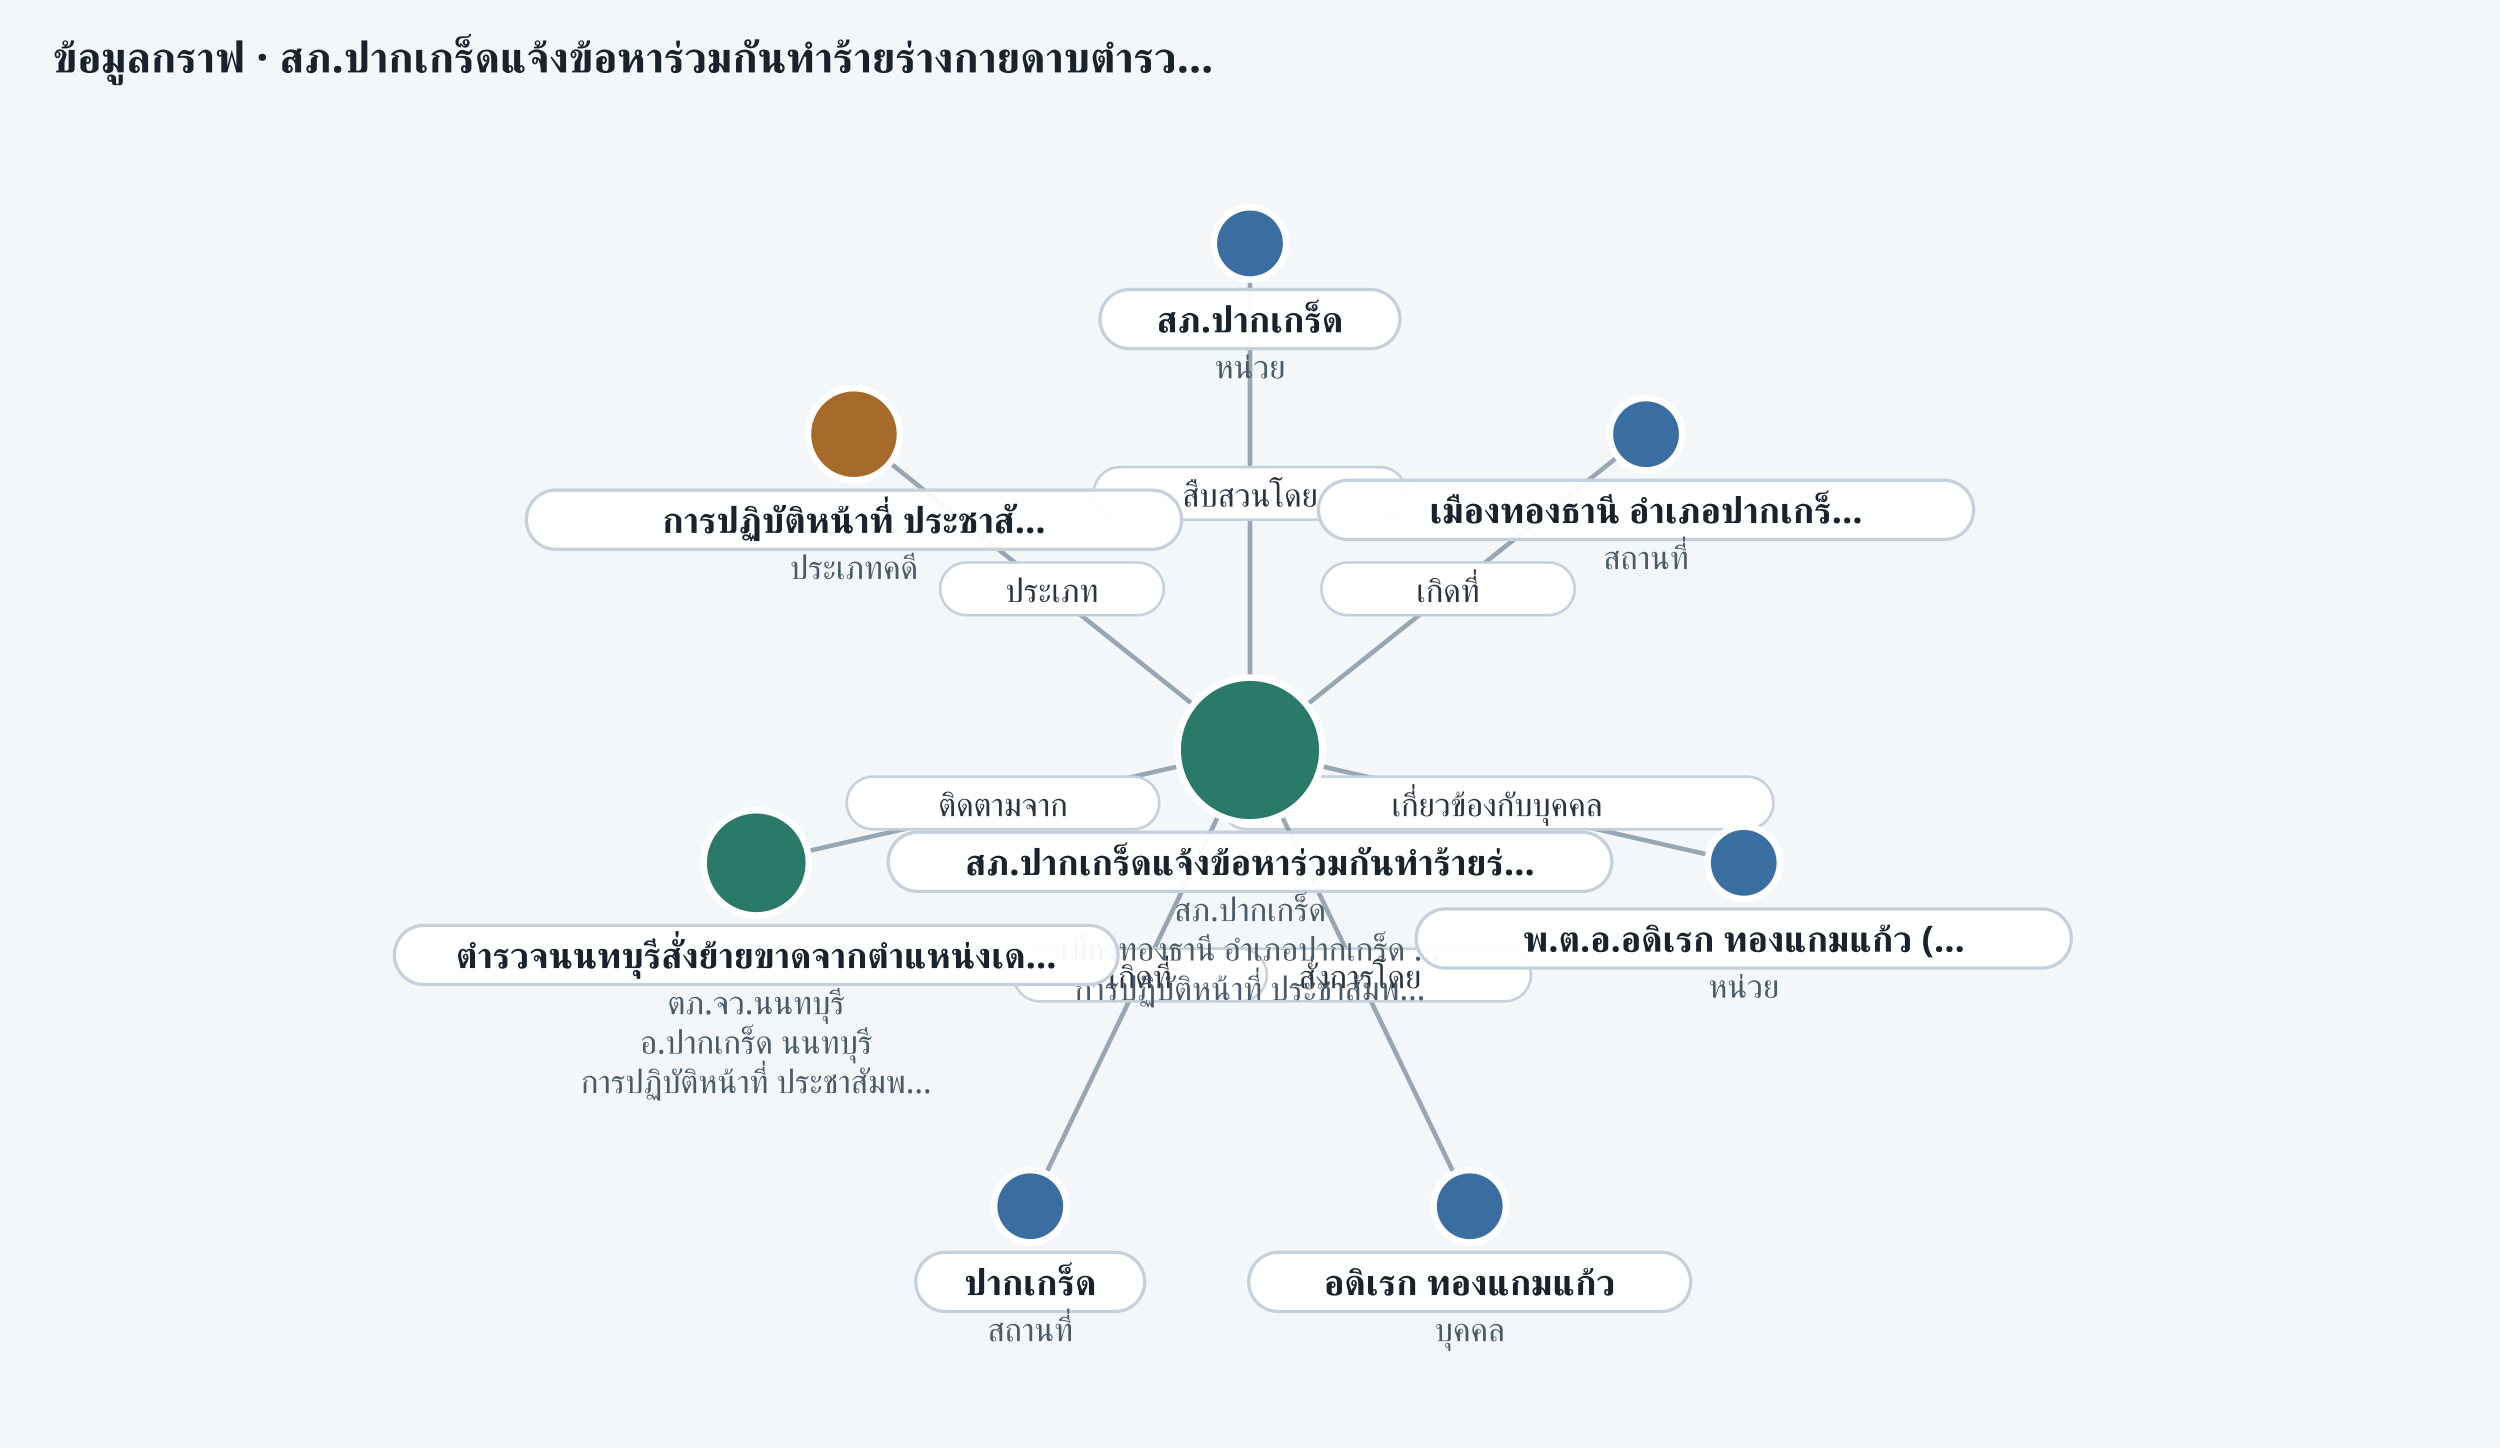
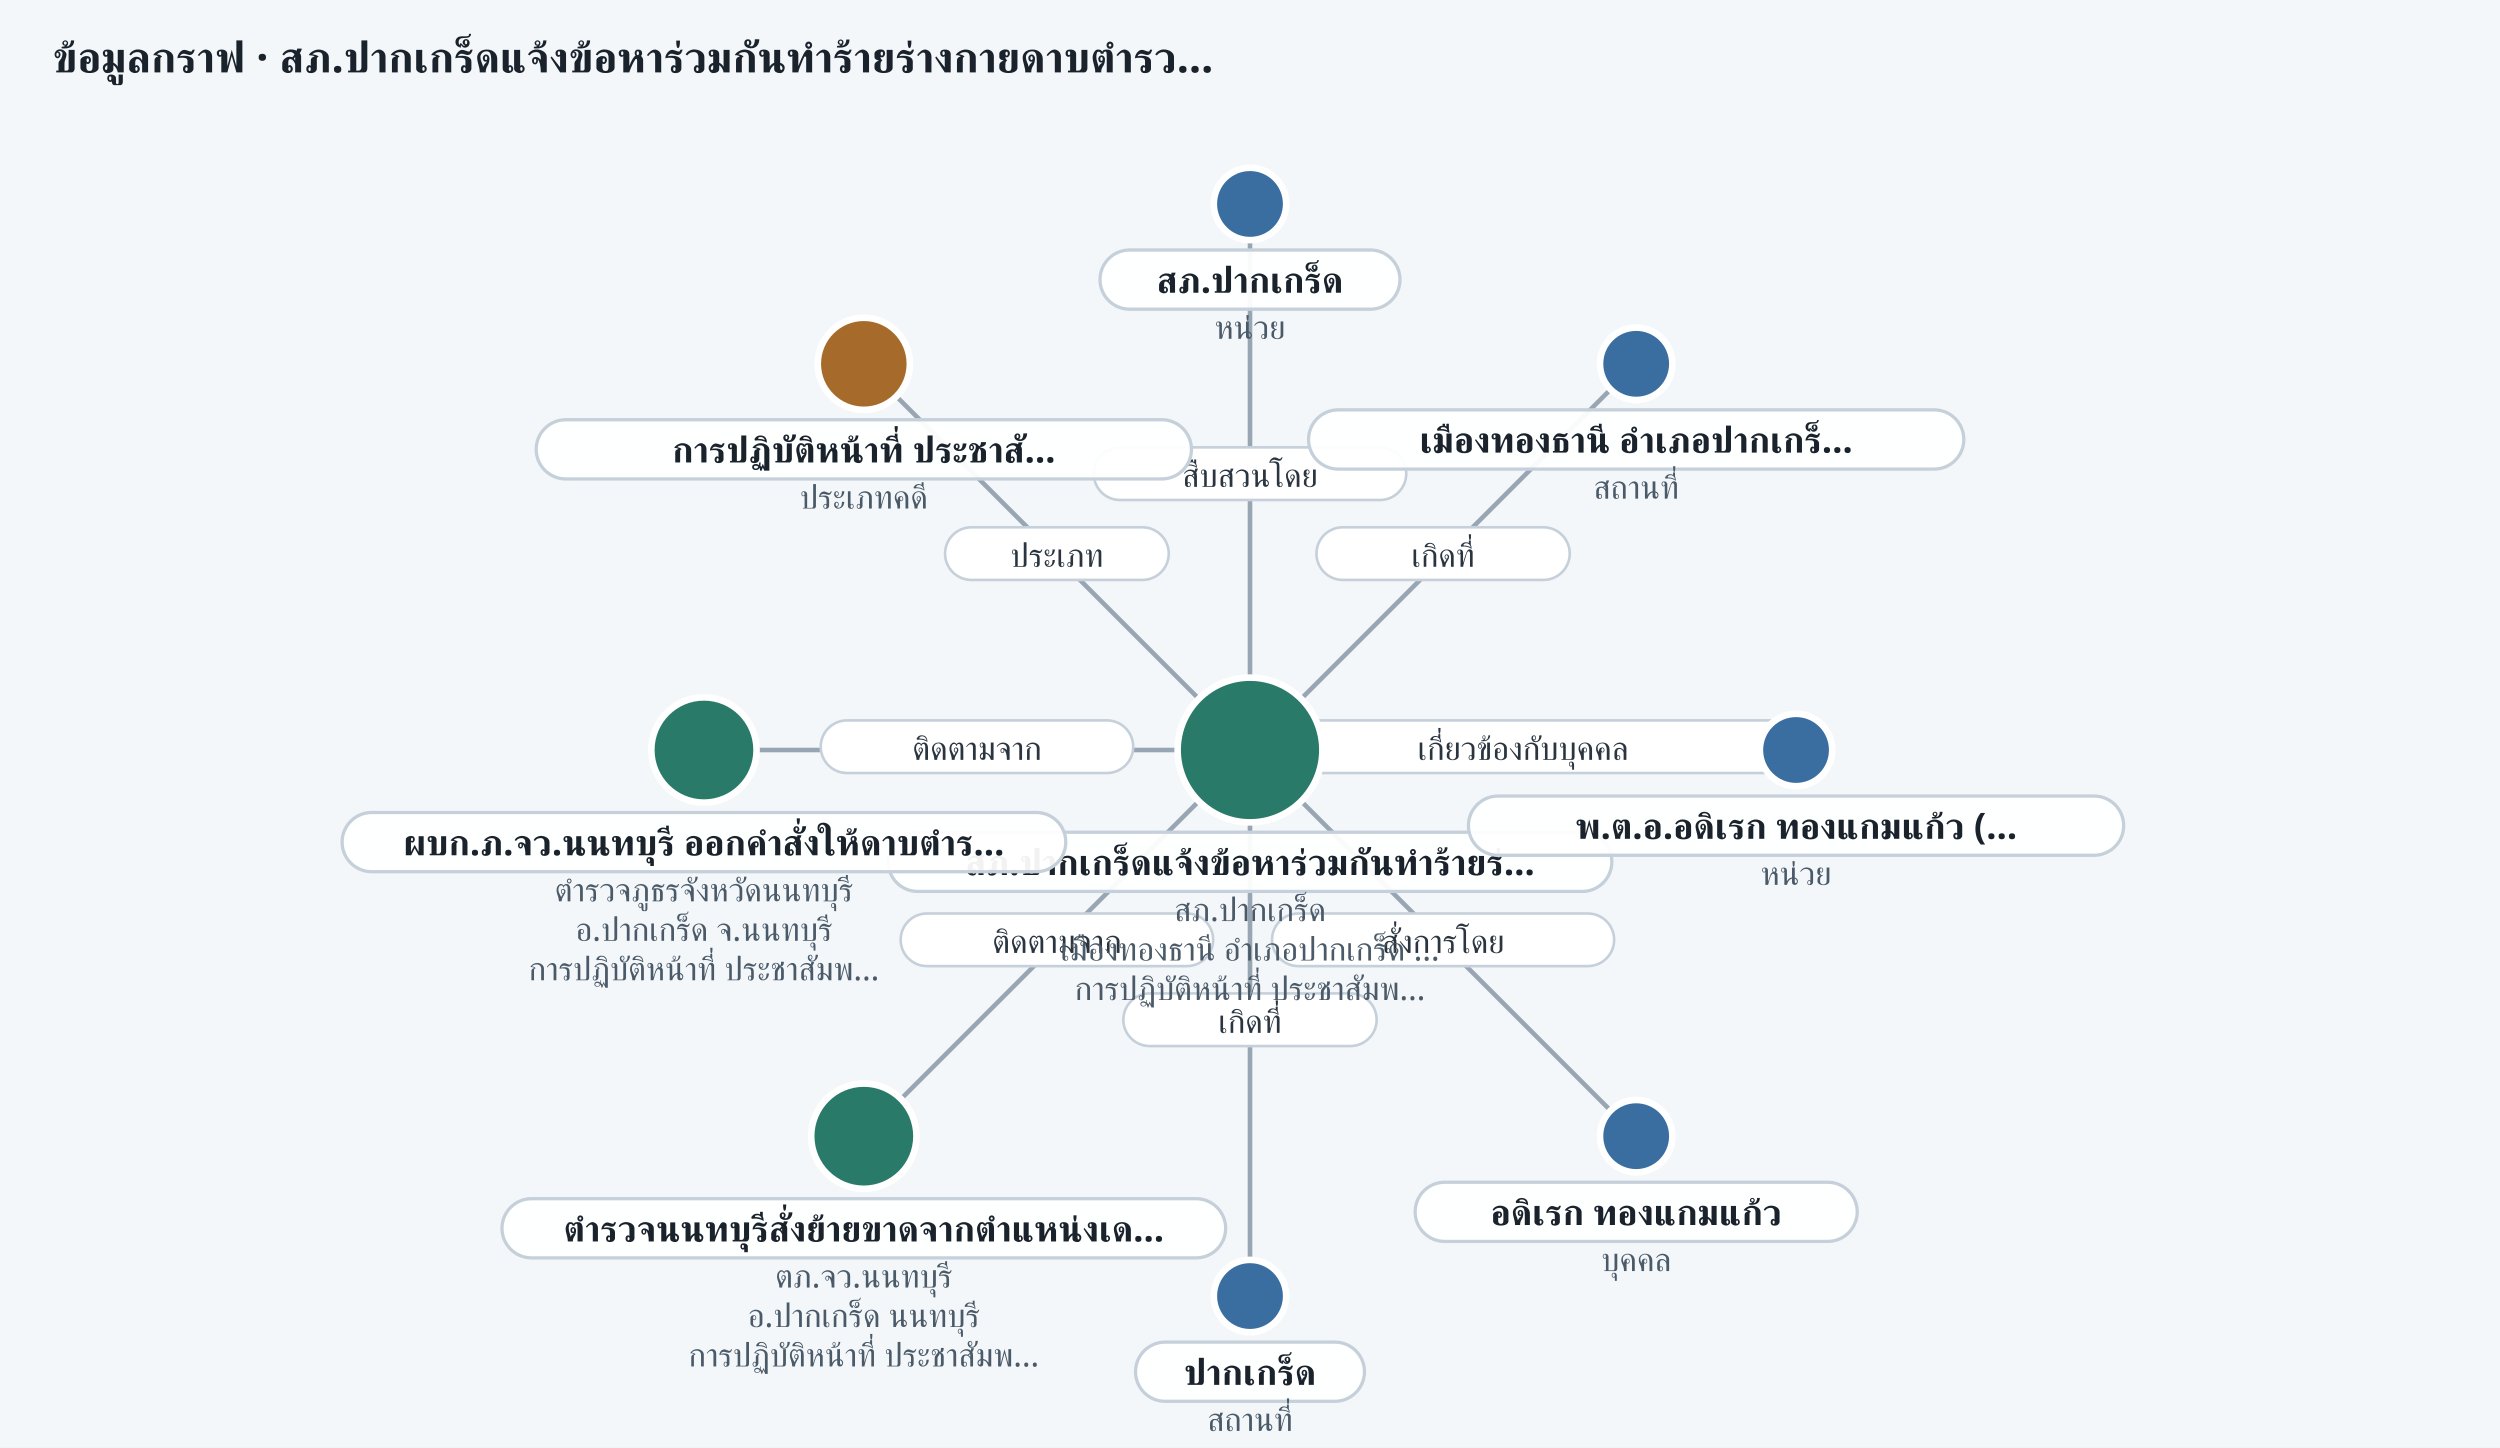
<svg xmlns="http://www.w3.org/2000/svg" width="760" height="440" viewBox="0 0 760 440" role="img" aria-label="ego graph 20261106-police-01">
  <rect width="100%" height="100%" fill="#f4f7fa" />
  <text x="16" y="22" font-size="13" font-weight="700" fill="#1a222c" font-family="Sarabun, Anuphan, sans-serif">ข้อมูลกราฟ · สภ.ปากเกร็ดแจ้งข้อหาร่วมกันทำร้ายร่างกายดาบตำรว…</text>
-   <line x1="380.0" y1="228.0" x2="380.0" y2="74.0" stroke="#7a8a9a" stroke-width="1.4" opacity="0.75" />
-   <rect x="332.5" y="142.0" width="95.0" height="16" rx="8" fill="#fff" stroke="#c5d0da" stroke-width="0.8" />
-   <text x="380.0" y="154.0" text-anchor="middle" font-size="10" fill="#2a3540" font-family="Sarabun, Anuphan, sans-serif">สืบสวนโดย</text>
-   <line x1="380.0" y1="228.0" x2="500.4" y2="132.0" stroke="#7a8a9a" stroke-width="1.4" opacity="0.75" />
-   <rect x="401.7" y="171.0" width="77.0" height="16" rx="8" fill="#fff" stroke="#c5d0da" stroke-width="0.8" />
-   <text x="440.2" y="183.0" text-anchor="middle" font-size="10" fill="#2a3540" font-family="Sarabun, Anuphan, sans-serif">เกิดที่</text>
-   <line x1="380.0" y1="228.0" x2="530.1" y2="262.3" stroke="#7a8a9a" stroke-width="1.4" opacity="0.75" />
-   <rect x="371.1" y="236.1" width="168.0" height="16" rx="8" fill="#fff" stroke="#c5d0da" stroke-width="0.8" />
-   <text x="455.1" y="248.1" text-anchor="middle" font-size="10" fill="#2a3540" font-family="Sarabun, Anuphan, sans-serif">เกี่ยวข้องกับบุคคล</text>
-   <line x1="380.0" y1="228.0" x2="446.8" y2="366.7" stroke="#7a8a9a" stroke-width="1.4" opacity="0.75" />
-   <rect x="361.4" y="288.4" width="104.0" height="16" rx="8" fill="#fff" stroke="#c5d0da" stroke-width="0.8" />
-   <text x="413.4" y="300.4" text-anchor="middle" font-size="10" fill="#2a3540" font-family="Sarabun, Anuphan, sans-serif">สั่งการโดย</text>
-   <line x1="380.0" y1="228.0" x2="313.2" y2="366.7" stroke="#7a8a9a" stroke-width="1.4" opacity="0.75" />
-   <rect x="308.1" y="288.4" width="77.0" height="16" rx="8" fill="#fff" stroke="#c5d0da" stroke-width="0.8" />
-   <text x="346.6" y="300.4" text-anchor="middle" font-size="10" fill="#2a3540" font-family="Sarabun, Anuphan, sans-serif">เกิดที่</text>
-   <line x1="380.0" y1="228.0" x2="229.9" y2="262.3" stroke="#7a8a9a" stroke-width="1.4" opacity="0.75" />
-   <rect x="257.4" y="236.1" width="95.0" height="16" rx="8" fill="#fff" stroke="#c5d0da" stroke-width="0.8" />
-   <text x="304.9" y="248.1" text-anchor="middle" font-size="10" fill="#2a3540" font-family="Sarabun, Anuphan, sans-serif">ติดตามจาก</text>
-   <line x1="380.0" y1="228.0" x2="259.6" y2="132.0" stroke="#7a8a9a" stroke-width="1.4" opacity="0.75" />
-   <rect x="285.8" y="171.0" width="68.0" height="16" rx="8" fill="#fff" stroke="#c5d0da" stroke-width="0.8" />
-   <text x="319.8" y="183.0" text-anchor="middle" font-size="10" fill="#2a3540" font-family="Sarabun, Anuphan, sans-serif">ประเภท</text>
+   <line x1="380.0" y1="228.0" x2="380.0" y2="62.0" stroke="#7a8a9a" stroke-width="1.4" opacity="0.75" />
+   <rect x="332.5" y="136.0" width="95.0" height="16" rx="8" fill="#fff" stroke="#c5d0da" stroke-width="0.8" />
+   <text x="380.0" y="148.0" text-anchor="middle" font-size="10" fill="#2a3540" font-family="Sarabun, Anuphan, sans-serif">สืบสวนโดย</text>
+   <line x1="380.0" y1="228.0" x2="497.4" y2="110.6" stroke="#7a8a9a" stroke-width="1.4" opacity="0.75" />
+   <rect x="400.2" y="160.3" width="77.0" height="16" rx="8" fill="#fff" stroke="#c5d0da" stroke-width="0.8" />
+   <text x="438.7" y="172.3" text-anchor="middle" font-size="10" fill="#2a3540" font-family="Sarabun, Anuphan, sans-serif">เกิดที่</text>
+   <line x1="380.0" y1="228.0" x2="546.0" y2="228.0" stroke="#7a8a9a" stroke-width="1.4" opacity="0.75" />
+   <rect x="379.0" y="219.0" width="168.0" height="16" rx="8" fill="#fff" stroke="#c5d0da" stroke-width="0.8" />
+   <text x="463.0" y="231.0" text-anchor="middle" font-size="10" fill="#2a3540" font-family="Sarabun, Anuphan, sans-serif">เกี่ยวข้องกับบุคคล</text>
+   <line x1="380.0" y1="228.0" x2="497.4" y2="345.4" stroke="#7a8a9a" stroke-width="1.4" opacity="0.75" />
+   <rect x="386.7" y="277.7" width="104.0" height="16" rx="8" fill="#fff" stroke="#c5d0da" stroke-width="0.8" />
+   <text x="438.7" y="289.7" text-anchor="middle" font-size="10" fill="#2a3540" font-family="Sarabun, Anuphan, sans-serif">สั่งการโดย</text>
+   <line x1="380.0" y1="228.0" x2="380.0" y2="394.0" stroke="#7a8a9a" stroke-width="1.4" opacity="0.75" />
+   <rect x="341.5" y="302.0" width="77.0" height="16" rx="8" fill="#fff" stroke="#c5d0da" stroke-width="0.8" />
+   <text x="380.0" y="314.0" text-anchor="middle" font-size="10" fill="#2a3540" font-family="Sarabun, Anuphan, sans-serif">เกิดที่</text>
+   <line x1="380.0" y1="228.0" x2="262.6" y2="345.4" stroke="#7a8a9a" stroke-width="1.4" opacity="0.75" />
+   <rect x="273.8" y="277.7" width="95.0" height="16" rx="8" fill="#fff" stroke="#c5d0da" stroke-width="0.8" />
+   <text x="321.3" y="289.7" text-anchor="middle" font-size="10" fill="#2a3540" font-family="Sarabun, Anuphan, sans-serif">ติดตามจาก</text>
+   <line x1="214.0" y1="228.0" x2="380.0" y2="228.0" stroke="#7a8a9a" stroke-width="1.4" opacity="0.75" />
+   <rect x="249.5" y="219.0" width="95.0" height="16" rx="8" fill="#fff" stroke="#c5d0da" stroke-width="0.8" />
+   <text x="297.0" y="231.0" text-anchor="middle" font-size="10" fill="#2a3540" font-family="Sarabun, Anuphan, sans-serif">ติดตามจาก</text>
+   <line x1="380.0" y1="228.0" x2="262.6" y2="110.6" stroke="#7a8a9a" stroke-width="1.4" opacity="0.75" />
+   <rect x="287.3" y="160.3" width="68.0" height="16" rx="8" fill="#fff" stroke="#c5d0da" stroke-width="0.8" />
+   <text x="321.3" y="172.3" text-anchor="middle" font-size="10" fill="#2a3540" font-family="Sarabun, Anuphan, sans-serif">ประเภท</text>
  <circle cx="380.0" cy="228.0" r="22" fill="#2a7a6a" stroke="#fff" stroke-width="2" />
  <rect x="270.0" y="253.0" width="220.0" height="18" rx="9" fill="rgba(255,255,255,0.94)" stroke="#c5d0da" />
  <text x="380.0" y="266.0" text-anchor="middle" font-size="11" font-weight="600" fill="#1a222c" font-family="Sarabun, Anuphan, sans-serif">สภ.ปากเกร็ดแจ้งข้อหาร่วมกันทำร้ายร่…</text>
  <text x="380.0" y="280.0" text-anchor="middle" font-size="10" fill="#4a5a68" font-family="Sarabun, Anuphan, sans-serif">สภ.ปากเกร็ด</text>
  <text x="380.0" y="292.0" text-anchor="middle" font-size="10" fill="#4a5a68" font-family="Sarabun, Anuphan, sans-serif">เมืองทองธานี อำเภอปากเกร็ด …</text>
  <text x="380.0" y="304.0" text-anchor="middle" font-size="10" fill="#4a5a68" font-family="Sarabun, Anuphan, sans-serif">การปฏิบัติหน้าที่ ประชาสัมพ…</text>
-   <circle cx="380.0" cy="74.0" r="11" fill="#3a6ea0" stroke="#fff" stroke-width="2" />
-   <rect x="334.4" y="88.0" width="91.2" height="18" rx="9" fill="rgba(255,255,255,0.94)" stroke="#c5d0da" />
-   <text x="380.0" y="101.0" text-anchor="middle" font-size="11" font-weight="600" fill="#1a222c" font-family="Sarabun, Anuphan, sans-serif">สภ.ปากเกร็ด</text>
-   <text x="380.0" y="115.0" text-anchor="middle" font-size="10" fill="#4a5a68" font-family="Sarabun, Anuphan, sans-serif">หน่วย</text>
-   <circle cx="500.4" cy="132.0" r="11" fill="#3a6ea0" stroke="#fff" stroke-width="2" />
-   <rect x="400.8" y="146.0" width="199.2" height="18" rx="9" fill="rgba(255,255,255,0.94)" stroke="#c5d0da" />
-   <text x="500.4" y="159.0" text-anchor="middle" font-size="11" font-weight="600" fill="#1a222c" font-family="Sarabun, Anuphan, sans-serif">เมืองทองธานี อำเภอปากเกร็…</text>
-   <text x="500.4" y="173.0" text-anchor="middle" font-size="10" fill="#4a5a68" font-family="Sarabun, Anuphan, sans-serif">สถานที่</text>
-   <circle cx="530.1" cy="262.3" r="11" fill="#3a6ea0" stroke="#fff" stroke-width="2" />
-   <rect x="430.5" y="276.3" width="199.2" height="18" rx="9" fill="rgba(255,255,255,0.94)" stroke="#c5d0da" />
-   <text x="530.1" y="289.3" text-anchor="middle" font-size="11" font-weight="600" fill="#1a222c" font-family="Sarabun, Anuphan, sans-serif">พ.ต.อ.อดิเรก ทองแกมแก้ว (…</text>
-   <text x="530.1" y="303.3" text-anchor="middle" font-size="10" fill="#4a5a68" font-family="Sarabun, Anuphan, sans-serif">หน่วย</text>
-   <circle cx="446.8" cy="366.7" r="11" fill="#3a6ea0" stroke="#fff" stroke-width="2" />
-   <rect x="379.6" y="380.7" width="134.4" height="18" rx="9" fill="rgba(255,255,255,0.94)" stroke="#c5d0da" />
-   <text x="446.8" y="393.7" text-anchor="middle" font-size="11" font-weight="600" fill="#1a222c" font-family="Sarabun, Anuphan, sans-serif">อดิเรก ทองแกมแก้ว</text>
-   <text x="446.8" y="407.7" text-anchor="middle" font-size="10" fill="#4a5a68" font-family="Sarabun, Anuphan, sans-serif">บุคคล</text>
-   <circle cx="313.2" cy="366.7" r="11" fill="#3a6ea0" stroke="#fff" stroke-width="2" />
-   <rect x="278.4" y="380.7" width="69.6" height="18" rx="9" fill="rgba(255,255,255,0.94)" stroke="#c5d0da" />
-   <text x="313.2" y="393.7" text-anchor="middle" font-size="11" font-weight="600" fill="#1a222c" font-family="Sarabun, Anuphan, sans-serif">ปากเกร็ด</text>
-   <text x="313.2" y="407.7" text-anchor="middle" font-size="10" fill="#4a5a68" font-family="Sarabun, Anuphan, sans-serif">สถานที่</text>
-   <circle cx="229.9" cy="262.3" r="16" fill="#2a7a6a" stroke="#fff" stroke-width="2" />
-   <rect x="119.9" y="281.3" width="220.0" height="18" rx="9" fill="rgba(255,255,255,0.94)" stroke="#c5d0da" />
-   <text x="229.9" y="294.3" text-anchor="middle" font-size="11" font-weight="600" fill="#1a222c" font-family="Sarabun, Anuphan, sans-serif">ตำรวจนนทบุรีสั่งย้ายขาดจากตำแหน่งเด…</text>
-   <text x="229.9" y="308.3" text-anchor="middle" font-size="10" fill="#4a5a68" font-family="Sarabun, Anuphan, sans-serif">ตภ.จว.นนทบุรี</text>
-   <text x="229.9" y="320.3" text-anchor="middle" font-size="10" fill="#4a5a68" font-family="Sarabun, Anuphan, sans-serif">อ.ปากเกร็ด นนทบุรี</text>
-   <text x="229.9" y="332.3" text-anchor="middle" font-size="10" fill="#4a5a68" font-family="Sarabun, Anuphan, sans-serif">การปฏิบัติหน้าที่ ประชาสัมพ…</text>
-   <circle cx="259.6" cy="132.0" r="14" fill="#a66b2a" stroke="#fff" stroke-width="2" />
-   <rect x="160.0" y="149.0" width="199.2" height="18" rx="9" fill="rgba(255,255,255,0.94)" stroke="#c5d0da" />
-   <text x="259.6" y="162.0" text-anchor="middle" font-size="11" font-weight="600" fill="#1a222c" font-family="Sarabun, Anuphan, sans-serif">การปฏิบัติหน้าที่ ประชาสั…</text>
-   <text x="259.6" y="176.0" text-anchor="middle" font-size="10" fill="#4a5a68" font-family="Sarabun, Anuphan, sans-serif">ประเภทคดี</text>
+   <circle cx="380.0" cy="62.0" r="11" fill="#3a6ea0" stroke="#fff" stroke-width="2" />
+   <rect x="334.4" y="76.0" width="91.2" height="18" rx="9" fill="rgba(255,255,255,0.94)" stroke="#c5d0da" />
+   <text x="380.0" y="89.0" text-anchor="middle" font-size="11" font-weight="600" fill="#1a222c" font-family="Sarabun, Anuphan, sans-serif">สภ.ปากเกร็ด</text>
+   <text x="380.0" y="103.0" text-anchor="middle" font-size="10" fill="#4a5a68" font-family="Sarabun, Anuphan, sans-serif">หน่วย</text>
+   <circle cx="497.4" cy="110.6" r="11" fill="#3a6ea0" stroke="#fff" stroke-width="2" />
+   <rect x="397.8" y="124.6" width="199.2" height="18" rx="9" fill="rgba(255,255,255,0.94)" stroke="#c5d0da" />
+   <text x="497.4" y="137.6" text-anchor="middle" font-size="11" font-weight="600" fill="#1a222c" font-family="Sarabun, Anuphan, sans-serif">เมืองทองธานี อำเภอปากเกร็…</text>
+   <text x="497.4" y="151.6" text-anchor="middle" font-size="10" fill="#4a5a68" font-family="Sarabun, Anuphan, sans-serif">สถานที่</text>
+   <circle cx="546.0" cy="228.0" r="11" fill="#3a6ea0" stroke="#fff" stroke-width="2" />
+   <rect x="446.4" y="242.0" width="199.2" height="18" rx="9" fill="rgba(255,255,255,0.94)" stroke="#c5d0da" />
+   <text x="546.0" y="255.0" text-anchor="middle" font-size="11" font-weight="600" fill="#1a222c" font-family="Sarabun, Anuphan, sans-serif">พ.ต.อ.อดิเรก ทองแกมแก้ว (…</text>
+   <text x="546.0" y="269.0" text-anchor="middle" font-size="10" fill="#4a5a68" font-family="Sarabun, Anuphan, sans-serif">หน่วย</text>
+   <circle cx="497.4" cy="345.4" r="11" fill="#3a6ea0" stroke="#fff" stroke-width="2" />
+   <rect x="430.2" y="359.4" width="134.4" height="18" rx="9" fill="rgba(255,255,255,0.94)" stroke="#c5d0da" />
+   <text x="497.4" y="372.4" text-anchor="middle" font-size="11" font-weight="600" fill="#1a222c" font-family="Sarabun, Anuphan, sans-serif">อดิเรก ทองแกมแก้ว</text>
+   <text x="497.4" y="386.4" text-anchor="middle" font-size="10" fill="#4a5a68" font-family="Sarabun, Anuphan, sans-serif">บุคคล</text>
+   <circle cx="380.0" cy="394.0" r="11" fill="#3a6ea0" stroke="#fff" stroke-width="2" />
+   <rect x="345.2" y="408.0" width="69.6" height="18" rx="9" fill="rgba(255,255,255,0.94)" stroke="#c5d0da" />
+   <text x="380.0" y="421.0" text-anchor="middle" font-size="11" font-weight="600" fill="#1a222c" font-family="Sarabun, Anuphan, sans-serif">ปากเกร็ด</text>
+   <text x="380.0" y="435.0" text-anchor="middle" font-size="10" fill="#4a5a68" font-family="Sarabun, Anuphan, sans-serif">สถานที่</text>
+   <circle cx="262.6" cy="345.4" r="16" fill="#2a7a6a" stroke="#fff" stroke-width="2" />
+   <rect x="152.6" y="364.4" width="220.0" height="18" rx="9" fill="rgba(255,255,255,0.94)" stroke="#c5d0da" />
+   <text x="262.6" y="377.4" text-anchor="middle" font-size="11" font-weight="600" fill="#1a222c" font-family="Sarabun, Anuphan, sans-serif">ตำรวจนนทบุรีสั่งย้ายขาดจากตำแหน่งเด…</text>
+   <text x="262.6" y="391.4" text-anchor="middle" font-size="10" fill="#4a5a68" font-family="Sarabun, Anuphan, sans-serif">ตภ.จว.นนทบุรี</text>
+   <text x="262.6" y="403.4" text-anchor="middle" font-size="10" fill="#4a5a68" font-family="Sarabun, Anuphan, sans-serif">อ.ปากเกร็ด นนทบุรี</text>
+   <text x="262.6" y="415.4" text-anchor="middle" font-size="10" fill="#4a5a68" font-family="Sarabun, Anuphan, sans-serif">การปฏิบัติหน้าที่ ประชาสัมพ…</text>
+   <circle cx="214.0" cy="228.0" r="16" fill="#2a7a6a" stroke="#fff" stroke-width="2" />
+   <rect x="104.0" y="247.0" width="220.0" height="18" rx="9" fill="rgba(255,255,255,0.94)" stroke="#c5d0da" />
+   <text x="214.0" y="260.0" text-anchor="middle" font-size="11" font-weight="600" fill="#1a222c" font-family="Sarabun, Anuphan, sans-serif">ผบก.ภ.จว.นนทบุรี ออกคำสั่งให้ดาบตำร…</text>
+   <text x="214.0" y="274.0" text-anchor="middle" font-size="10" fill="#4a5a68" font-family="Sarabun, Anuphan, sans-serif">ตำรวจภูธรจังหวัดนนทบุรี</text>
+   <text x="214.0" y="286.0" text-anchor="middle" font-size="10" fill="#4a5a68" font-family="Sarabun, Anuphan, sans-serif">อ.ปากเกร็ด จ.นนทบุรี</text>
+   <text x="214.0" y="298.0" text-anchor="middle" font-size="10" fill="#4a5a68" font-family="Sarabun, Anuphan, sans-serif">การปฏิบัติหน้าที่ ประชาสัมพ…</text>
+   <circle cx="262.6" cy="110.6" r="14" fill="#a66b2a" stroke="#fff" stroke-width="2" />
+   <rect x="163.0" y="127.6" width="199.2" height="18" rx="9" fill="rgba(255,255,255,0.94)" stroke="#c5d0da" />
+   <text x="262.6" y="140.6" text-anchor="middle" font-size="11" font-weight="600" fill="#1a222c" font-family="Sarabun, Anuphan, sans-serif">การปฏิบัติหน้าที่ ประชาสั…</text>
+   <text x="262.6" y="154.6" text-anchor="middle" font-size="10" fill="#4a5a68" font-family="Sarabun, Anuphan, sans-serif">ประเภทคดี</text>
</svg>
